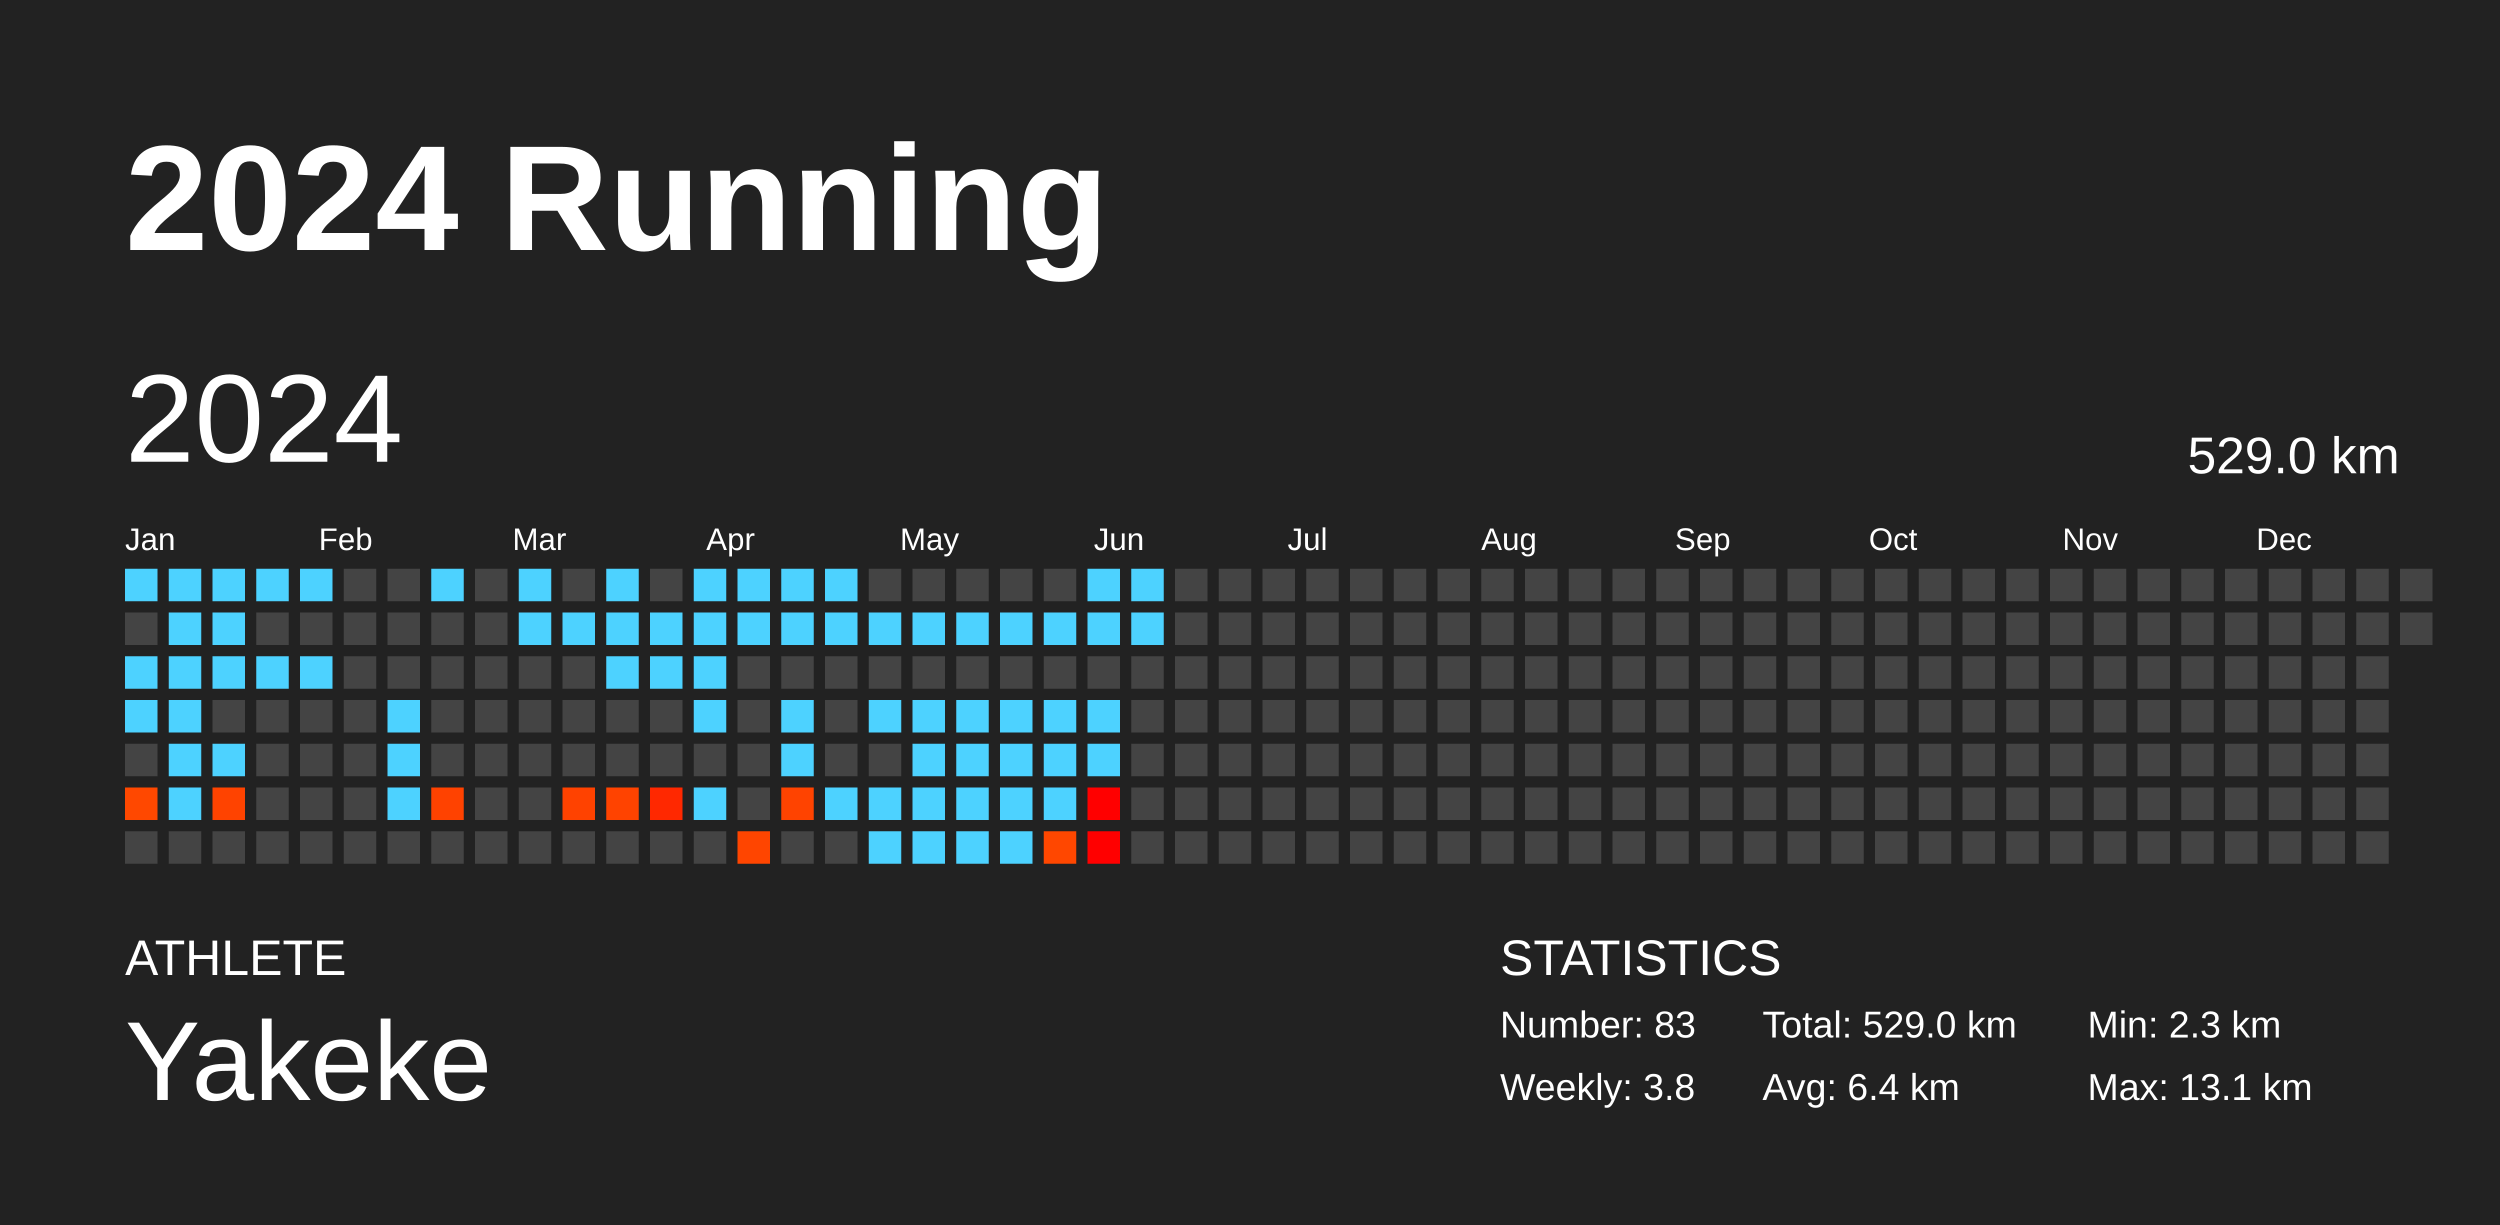
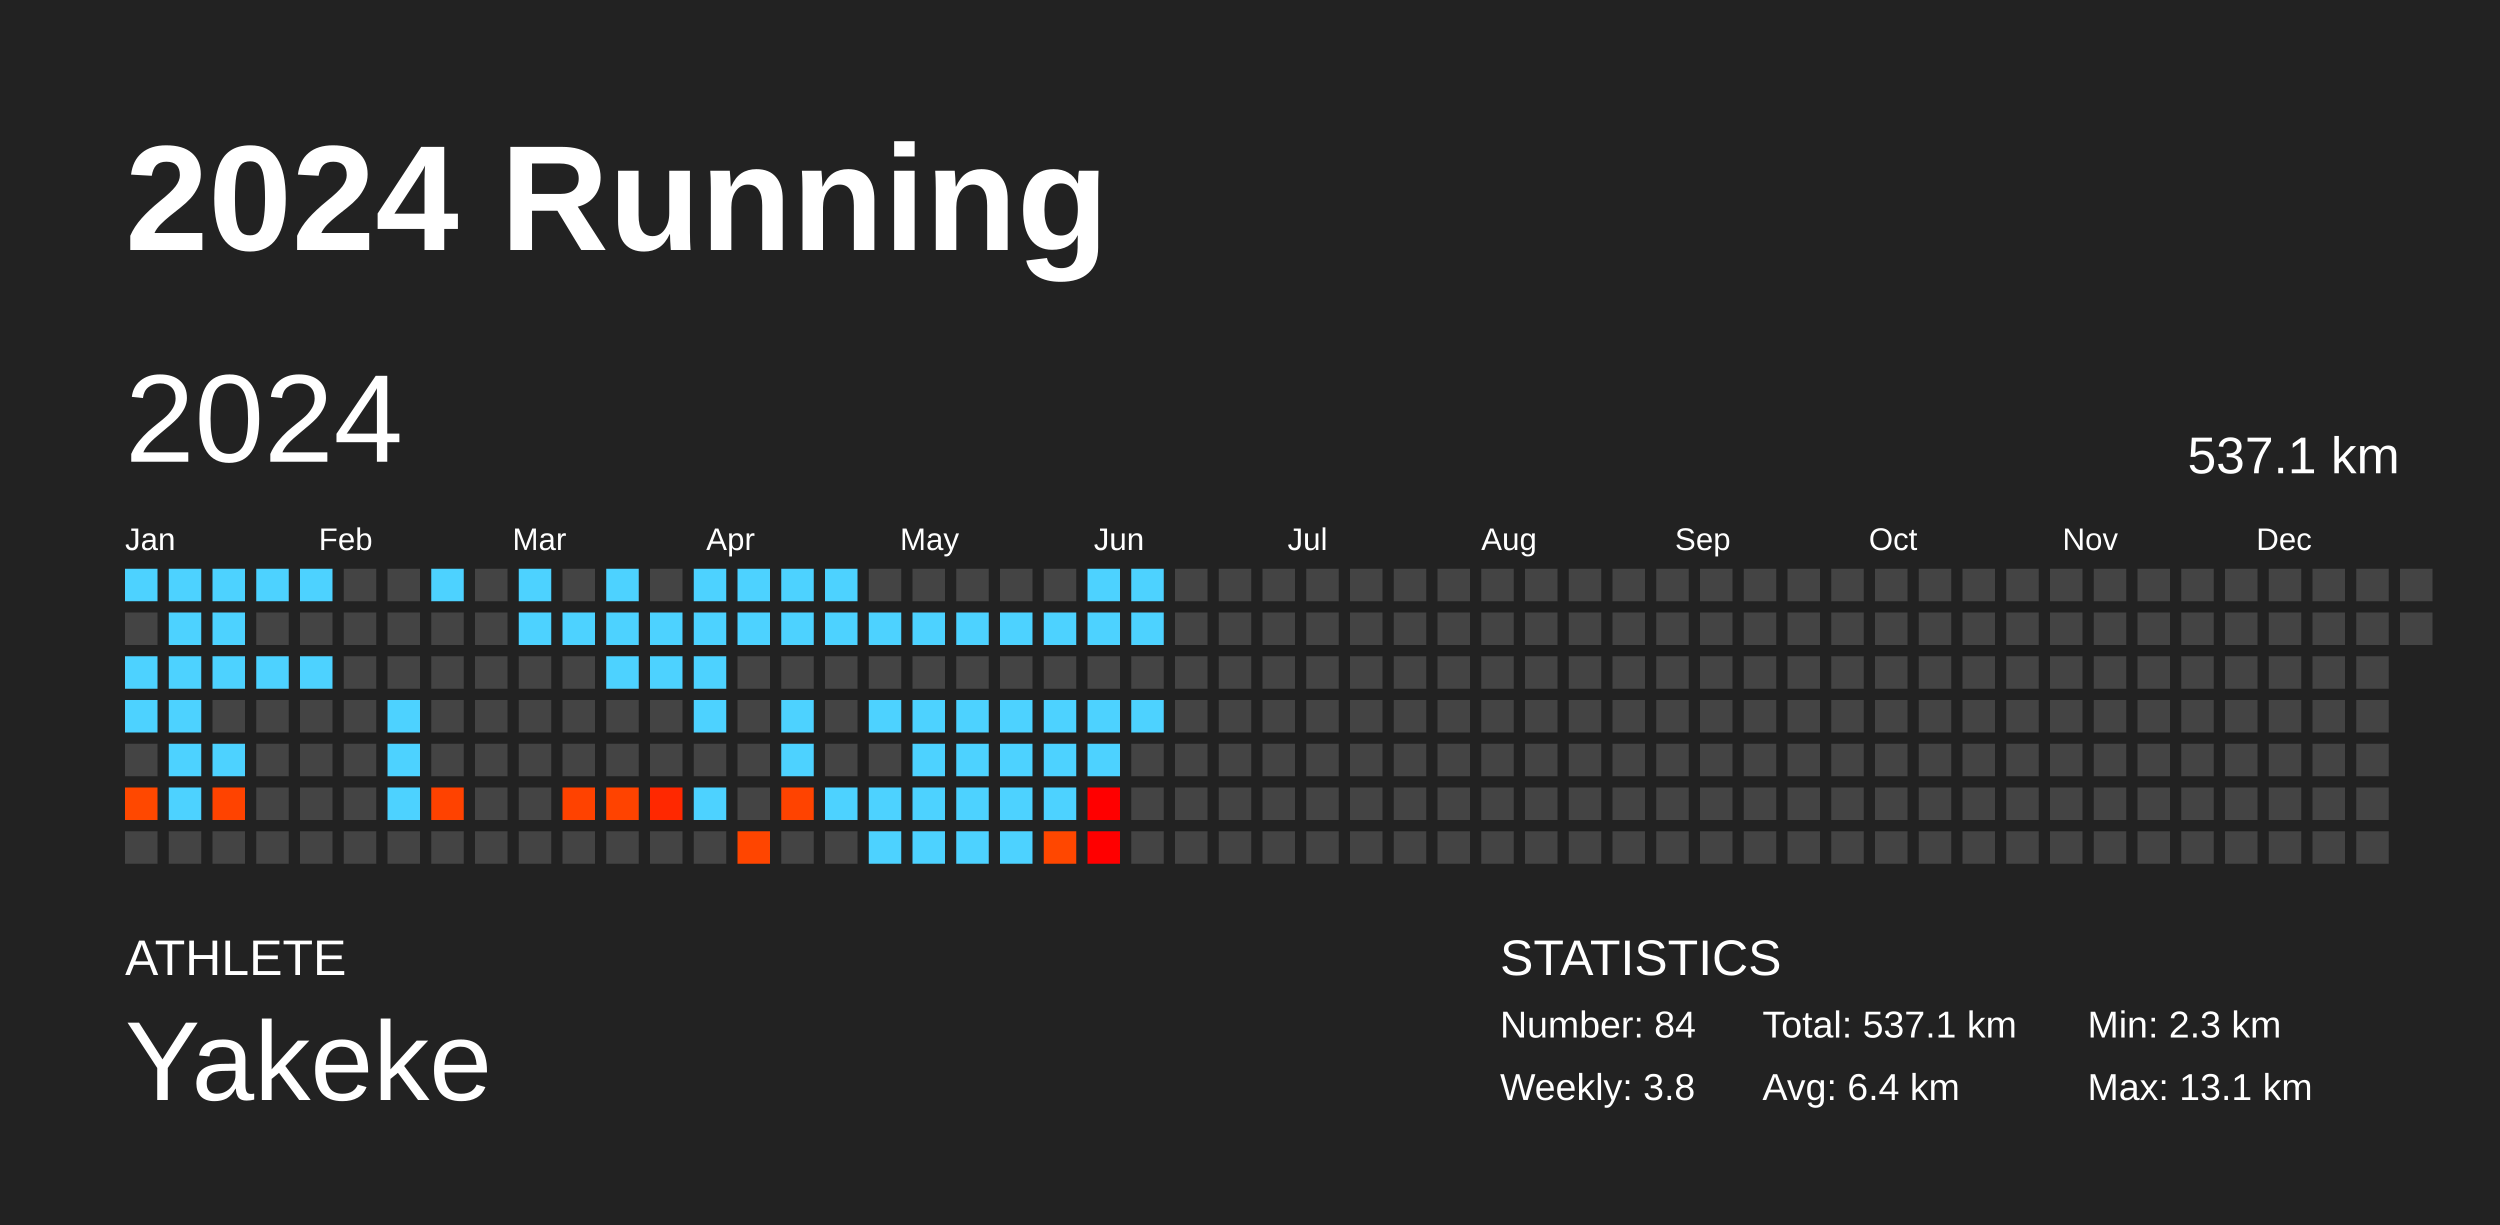
<svg xmlns="http://www.w3.org/2000/svg" baseProfile="full" height="98mm" version="1.1" viewBox="0,0,200,98" width="200mm">
  <defs />
  <rect fill="#222222" height="98" width="200" x="0" y="0" />
  <text fill="#FFFFFF" style="font-size:12px; font-family:Arial; font-weight:bold;" x="10" y="20">2024 Running</text>
  <text fill="#FFFFFF" style="font-size:4px; font-family:Arial" x="10" y="78">ATHLETE</text>
  <text fill="#FFFFFF" style="font-size:9px; font-family:Arial" x="10" y="88">Yakeke</text>
  <text fill="#FFFFFF" style="font-size:4px; font-family:Arial" x="120" y="78">STATISTICS</text>
-   <text fill="#FFFFFF" style="font-size:3px; font-family:Arial" x="120" y="83">Number: 83</text>
+   <text fill="#FFFFFF" style="font-size:3px; font-family:Arial" x="120" y="83">Number: 84</text>
  <text fill="#FFFFFF" style="font-size:3px; font-family:Arial" x="120" y="88">Weekly: 3.8</text>
-   <text fill="#FFFFFF" style="font-size:3px; font-family:Arial" x="141" y="83">Total: 529.0 km</text>
+   <text fill="#FFFFFF" style="font-size:3px; font-family:Arial" x="141" y="83">Total: 537.1 km</text>
  <text fill="#FFFFFF" style="font-size:3px; font-family:Arial" x="141" y="88">Avg: 6.4 km</text>
  <text fill="#FFFFFF" style="font-size:3px; font-family:Arial" x="167" y="83">Min: 2.3 km</text>
  <text fill="#FFFFFF" style="font-size:3px; font-family:Arial" x="167" y="88">Max: 13.1 km</text>
  <text dominant-baseline="hanging" fill="#FFFFFF" style="font-size:10.0px; font-family:Arial;" x="10" y="30">2024</text>
-   <text dominant-baseline="hanging" fill="#FFFFFF" style="font-size:4.125px; font-family:Arial;" x="175" y="35">529.0 km</text>
+   <text dominant-baseline="hanging" fill="#FFFFFF" style="font-size:4.125px; font-family:Arial;" x="175" y="35">537.1 km</text>
  <text fill="#FFFFFF" style="font-size:2.5px; font-family:Arial" x="10.0" y="44">Jan</text>
  <text fill="#FFFFFF" style="font-size:2.5px; font-family:Arial" x="25.5" y="44">Feb</text>
  <text fill="#FFFFFF" style="font-size:2.5px; font-family:Arial" x="41.0" y="44">Mar</text>
  <text fill="#FFFFFF" style="font-size:2.5px; font-family:Arial" x="56.5" y="44">Apr</text>
  <text fill="#FFFFFF" style="font-size:2.5px; font-family:Arial" x="72.0" y="44">May</text>
  <text fill="#FFFFFF" style="font-size:2.5px; font-family:Arial" x="87.5" y="44">Jun</text>
  <text fill="#FFFFFF" style="font-size:2.5px; font-family:Arial" x="103.0" y="44">Jul</text>
  <text fill="#FFFFFF" style="font-size:2.5px; font-family:Arial" x="118.5" y="44">Aug</text>
  <text fill="#FFFFFF" style="font-size:2.5px; font-family:Arial" x="134.0" y="44">Sep</text>
  <text fill="#FFFFFF" style="font-size:2.5px; font-family:Arial" x="149.5" y="44">Oct</text>
  <text fill="#FFFFFF" style="font-size:2.5px; font-family:Arial" x="165.0" y="44">Nov</text>
  <text fill="#FFFFFF" style="font-size:2.5px; font-family:Arial" x="180.5" y="44">Dec</text>
  <rect fill="#4dd2ff" height="2.6" width="2.6" x="10.0" y="45.5" />
  <rect fill="#444444" height="2.6" width="2.6" x="10.0" y="49.0" />
  <rect fill="#4dd2ff" height="2.6" width="2.6" x="10.0" y="52.5" />
  <rect fill="#4dd2ff" height="2.6" width="2.6" x="10.0" y="56.0" />
  <rect fill="#444444" height="2.6" width="2.6" x="10.0" y="59.5" />
  <rect fill="#ff4800" height="2.6" width="2.6" x="10.0" y="63.0" />
  <rect fill="#444444" height="2.6" width="2.6" x="10.0" y="66.5" />
  <rect fill="#4dd2ff" height="2.6" width="2.6" x="13.5" y="45.5" />
  <rect fill="#4dd2ff" height="2.6" width="2.6" x="13.5" y="49.0" />
  <rect fill="#4dd2ff" height="2.6" width="2.6" x="13.5" y="52.5" />
  <rect fill="#4dd2ff" height="2.6" width="2.6" x="13.5" y="56.0" />
  <rect fill="#4dd2ff" height="2.6" width="2.6" x="13.5" y="59.5" />
  <rect fill="#4dd2ff" height="2.6" width="2.6" x="13.5" y="63.0" />
  <rect fill="#444444" height="2.6" width="2.6" x="13.5" y="66.5" />
  <rect fill="#4dd2ff" height="2.6" width="2.6" x="17.0" y="45.5" />
  <rect fill="#4dd2ff" height="2.6" width="2.6" x="17.0" y="49.0" />
  <rect fill="#4dd2ff" height="2.6" width="2.6" x="17.0" y="52.5" />
  <rect fill="#444444" height="2.6" width="2.6" x="17.0" y="56.0" />
  <rect fill="#4dd2ff" height="2.6" width="2.6" x="17.0" y="59.5" />
  <rect fill="#ff4300" height="2.6" width="2.6" x="17.0" y="63.0" />
  <rect fill="#444444" height="2.6" width="2.6" x="17.0" y="66.5" />
  <rect fill="#4dd2ff" height="2.6" width="2.6" x="20.5" y="45.5" />
  <rect fill="#444444" height="2.6" width="2.6" x="20.5" y="49.0" />
  <rect fill="#4dd2ff" height="2.6" width="2.6" x="20.5" y="52.5" />
  <rect fill="#444444" height="2.6" width="2.6" x="20.5" y="56.0" />
  <rect fill="#444444" height="2.6" width="2.6" x="20.5" y="59.5" />
  <rect fill="#444444" height="2.6" width="2.6" x="20.5" y="63.0" />
  <rect fill="#444444" height="2.6" width="2.6" x="20.5" y="66.5" />
  <rect fill="#4dd2ff" height="2.6" width="2.6" x="24.0" y="45.5" />
  <rect fill="#444444" height="2.6" width="2.6" x="24.0" y="49.0" />
  <rect fill="#4dd2ff" height="2.6" width="2.6" x="24.0" y="52.5" />
  <rect fill="#444444" height="2.6" width="2.6" x="24.0" y="56.0" />
  <rect fill="#444444" height="2.6" width="2.6" x="24.0" y="59.5" />
  <rect fill="#444444" height="2.6" width="2.6" x="24.0" y="63.0" />
  <rect fill="#444444" height="2.6" width="2.6" x="24.0" y="66.5" />
  <rect fill="#444444" height="2.6" width="2.6" x="27.5" y="45.5" />
  <rect fill="#444444" height="2.6" width="2.6" x="27.5" y="49.0" />
  <rect fill="#444444" height="2.6" width="2.6" x="27.5" y="52.5" />
  <rect fill="#444444" height="2.6" width="2.6" x="27.5" y="56.0" />
  <rect fill="#444444" height="2.6" width="2.6" x="27.5" y="59.5" />
  <rect fill="#444444" height="2.6" width="2.6" x="27.5" y="63.0" />
  <rect fill="#444444" height="2.6" width="2.6" x="27.5" y="66.5" />
  <rect fill="#444444" height="2.6" width="2.6" x="31.0" y="45.5" />
  <rect fill="#444444" height="2.6" width="2.6" x="31.0" y="49.0" />
  <rect fill="#444444" height="2.6" width="2.6" x="31.0" y="52.5" />
  <rect fill="#4dd2ff" height="2.6" width="2.6" x="31.0" y="56.0" />
  <rect fill="#4dd2ff" height="2.6" width="2.6" x="31.0" y="59.5" />
  <rect fill="#4dd2ff" height="2.6" width="2.6" x="31.0" y="63.0" />
  <rect fill="#444444" height="2.6" width="2.6" x="31.0" y="66.5" />
  <rect fill="#4dd2ff" height="2.6" width="2.6" x="34.5" y="45.5" />
  <rect fill="#444444" height="2.6" width="2.6" x="34.5" y="49.0" />
  <rect fill="#444444" height="2.6" width="2.6" x="34.5" y="52.5" />
  <rect fill="#444444" height="2.6" width="2.6" x="34.5" y="56.0" />
  <rect fill="#444444" height="2.6" width="2.6" x="34.5" y="59.5" />
  <rect fill="#ff4200" height="2.6" width="2.6" x="34.5" y="63.0" />
  <rect fill="#444444" height="2.6" width="2.6" x="34.5" y="66.5" />
  <rect fill="#444444" height="2.6" width="2.6" x="38.0" y="45.5" />
  <rect fill="#444444" height="2.6" width="2.6" x="38.0" y="49.0" />
  <rect fill="#444444" height="2.6" width="2.6" x="38.0" y="52.5" />
  <rect fill="#444444" height="2.6" width="2.6" x="38.0" y="56.0" />
  <rect fill="#444444" height="2.6" width="2.6" x="38.0" y="59.5" />
  <rect fill="#444444" height="2.6" width="2.6" x="38.0" y="63.0" />
  <rect fill="#444444" height="2.6" width="2.6" x="38.0" y="66.5" />
  <rect fill="#4dd2ff" height="2.6" width="2.6" x="41.5" y="45.5" />
  <rect fill="#4dd2ff" height="2.6" width="2.6" x="41.5" y="49.0" />
  <rect fill="#444444" height="2.6" width="2.6" x="41.5" y="52.5" />
  <rect fill="#444444" height="2.6" width="2.6" x="41.5" y="56.0" />
  <rect fill="#444444" height="2.6" width="2.6" x="41.5" y="59.5" />
  <rect fill="#444444" height="2.6" width="2.6" x="41.5" y="63.0" />
  <rect fill="#444444" height="2.6" width="2.6" x="41.5" y="66.5" />
  <rect fill="#444444" height="2.6" width="2.6" x="45.0" y="45.5" />
  <rect fill="#4dd2ff" height="2.6" width="2.6" x="45.0" y="49.0" />
  <rect fill="#444444" height="2.6" width="2.6" x="45.0" y="52.5" />
  <rect fill="#444444" height="2.6" width="2.6" x="45.0" y="56.0" />
  <rect fill="#444444" height="2.6" width="2.6" x="45.0" y="59.5" />
  <rect fill="#ff4200" height="2.6" width="2.6" x="45.0" y="63.0" />
  <rect fill="#444444" height="2.6" width="2.6" x="45.0" y="66.5" />
  <rect fill="#4dd2ff" height="2.6" width="2.6" x="48.5" y="45.5" />
  <rect fill="#4dd2ff" height="2.6" width="2.6" x="48.5" y="49.0" />
  <rect fill="#4dd2ff" height="2.6" width="2.6" x="48.5" y="52.5" />
  <rect fill="#444444" height="2.6" width="2.6" x="48.5" y="56.0" />
  <rect fill="#444444" height="2.6" width="2.6" x="48.5" y="59.5" />
  <rect fill="#ff4300" height="2.6" width="2.6" x="48.5" y="63.0" />
  <rect fill="#444444" height="2.6" width="2.6" x="48.5" y="66.5" />
  <rect fill="#444444" height="2.6" width="2.6" x="52.0" y="45.5" />
  <rect fill="#4dd2ff" height="2.6" width="2.6" x="52.0" y="49.0" />
  <rect fill="#4dd2ff" height="2.6" width="2.6" x="52.0" y="52.5" />
  <rect fill="#444444" height="2.6" width="2.6" x="52.0" y="56.0" />
  <rect fill="#444444" height="2.6" width="2.6" x="52.0" y="59.5" />
  <rect fill="#ff2800" height="2.6" width="2.6" x="52.0" y="63.0" />
  <rect fill="#444444" height="2.6" width="2.6" x="52.0" y="66.5" />
  <rect fill="#4dd2ff" height="2.6" width="2.6" x="55.5" y="45.5" />
  <rect fill="#4dd2ff" height="2.6" width="2.6" x="55.5" y="49.0" />
  <rect fill="#4dd2ff" height="2.6" width="2.6" x="55.5" y="52.5" />
  <rect fill="#4dd2ff" height="2.6" width="2.6" x="55.5" y="56.0" />
  <rect fill="#444444" height="2.6" width="2.6" x="55.5" y="59.5" />
  <rect fill="#4dd2ff" height="2.6" width="2.6" x="55.5" y="63.0" />
  <rect fill="#444444" height="2.6" width="2.6" x="55.5" y="66.5" />
  <rect fill="#4dd2ff" height="2.6" width="2.6" x="59.0" y="45.5" />
  <rect fill="#4dd2ff" height="2.6" width="2.6" x="59.0" y="49.0" />
  <rect fill="#444444" height="2.6" width="2.6" x="59.0" y="52.5" />
  <rect fill="#444444" height="2.6" width="2.6" x="59.0" y="56.0" />
  <rect fill="#444444" height="2.6" width="2.6" x="59.0" y="59.5" />
  <rect fill="#444444" height="2.6" width="2.6" x="59.0" y="63.0" />
  <rect fill="#ff4500" height="2.6" width="2.6" x="59.0" y="66.5" />
  <rect fill="#4dd2ff" height="2.6" width="2.6" x="62.5" y="45.5" />
  <rect fill="#4dd2ff" height="2.6" width="2.6" x="62.5" y="49.0" />
  <rect fill="#444444" height="2.6" width="2.6" x="62.5" y="52.5" />
  <rect fill="#4dd2ff" height="2.6" width="2.6" x="62.5" y="56.0" />
  <rect fill="#4dd2ff" height="2.6" width="2.6" x="62.5" y="59.5" />
  <rect fill="#ff4300" height="2.6" width="2.6" x="62.5" y="63.0" />
  <rect fill="#444444" height="2.6" width="2.6" x="62.5" y="66.5" />
  <rect fill="#4dd2ff" height="2.6" width="2.6" x="66.0" y="45.5" />
  <rect fill="#4dd2ff" height="2.6" width="2.6" x="66.0" y="49.0" />
  <rect fill="#444444" height="2.6" width="2.6" x="66.0" y="52.5" />
  <rect fill="#444444" height="2.6" width="2.6" x="66.0" y="56.0" />
  <rect fill="#444444" height="2.6" width="2.6" x="66.0" y="59.5" />
  <rect fill="#4dd2ff" height="2.6" width="2.6" x="66.0" y="63.0" />
  <rect fill="#444444" height="2.6" width="2.6" x="66.0" y="66.5" />
  <rect fill="#444444" height="2.6" width="2.6" x="69.5" y="45.5" />
  <rect fill="#4dd2ff" height="2.6" width="2.6" x="69.5" y="49.0" />
  <rect fill="#444444" height="2.6" width="2.6" x="69.5" y="52.5" />
  <rect fill="#4dd2ff" height="2.6" width="2.6" x="69.5" y="56.0" />
  <rect fill="#444444" height="2.6" width="2.6" x="69.5" y="59.5" />
  <rect fill="#4dd2ff" height="2.6" width="2.6" x="69.5" y="63.0" />
  <rect fill="#4dd2ff" height="2.6" width="2.6" x="69.5" y="66.5" />
  <rect fill="#444444" height="2.6" width="2.6" x="73.0" y="45.5" />
  <rect fill="#4dd2ff" height="2.6" width="2.6" x="73.0" y="49.0" />
  <rect fill="#444444" height="2.6" width="2.6" x="73.0" y="52.5" />
  <rect fill="#4dd2ff" height="2.6" width="2.6" x="73.0" y="56.0" />
  <rect fill="#4dd2ff" height="2.6" width="2.6" x="73.0" y="59.5" />
  <rect fill="#4dd2ff" height="2.6" width="2.6" x="73.0" y="63.0" />
  <rect fill="#4dd2ff" height="2.6" width="2.6" x="73.0" y="66.5" />
  <rect fill="#444444" height="2.6" width="2.6" x="76.5" y="45.5" />
  <rect fill="#4dd2ff" height="2.6" width="2.6" x="76.5" y="49.0" />
  <rect fill="#444444" height="2.6" width="2.6" x="76.5" y="52.5" />
  <rect fill="#4dd2ff" height="2.6" width="2.6" x="76.5" y="56.0" />
  <rect fill="#4dd2ff" height="2.6" width="2.6" x="76.5" y="59.5" />
  <rect fill="#4dd2ff" height="2.6" width="2.6" x="76.5" y="63.0" />
  <rect fill="#4dd2ff" height="2.6" width="2.6" x="76.5" y="66.5" />
  <rect fill="#444444" height="2.6" width="2.6" x="80.0" y="45.5" />
  <rect fill="#4dd2ff" height="2.6" width="2.6" x="80.0" y="49.0" />
  <rect fill="#444444" height="2.6" width="2.6" x="80.0" y="52.5" />
  <rect fill="#4dd2ff" height="2.6" width="2.6" x="80.0" y="56.0" />
  <rect fill="#4dd2ff" height="2.6" width="2.6" x="80.0" y="59.5" />
  <rect fill="#4dd2ff" height="2.6" width="2.6" x="80.0" y="63.0" />
  <rect fill="#4dd2ff" height="2.6" width="2.6" x="80.0" y="66.5" />
  <rect fill="#444444" height="2.6" width="2.6" x="83.5" y="45.5" />
  <rect fill="#4dd2ff" height="2.6" width="2.6" x="83.5" y="49.0" />
  <rect fill="#444444" height="2.6" width="2.6" x="83.5" y="52.5" />
  <rect fill="#4dd2ff" height="2.6" width="2.6" x="83.5" y="56.0" />
  <rect fill="#4dd2ff" height="2.6" width="2.6" x="83.5" y="59.5" />
  <rect fill="#4dd2ff" height="2.6" width="2.6" x="83.5" y="63.0" />
  <rect fill="#ff4700" height="2.6" width="2.6" x="83.5" y="66.5" />
  <rect fill="#4dd2ff" height="2.6" width="2.6" x="87.0" y="45.5" />
  <rect fill="#4dd2ff" height="2.6" width="2.6" x="87.0" y="49.0" />
  <rect fill="#444444" height="2.6" width="2.6" x="87.0" y="52.5" />
  <rect fill="#4dd2ff" height="2.6" width="2.6" x="87.0" y="56.0" />
  <rect fill="#4dd2ff" height="2.6" width="2.6" x="87.0" y="59.5" />
  <rect fill="#ff0000" height="2.6" width="2.6" x="87.0" y="63.0" />
  <rect fill="#ff0000" height="2.6" width="2.6" x="87.0" y="66.5" />
  <rect fill="#4dd2ff" height="2.6" width="2.6" x="90.5" y="45.5" />
  <rect fill="#4dd2ff" height="2.6" width="2.6" x="90.5" y="49.0" />
  <rect fill="#444444" height="2.6" width="2.6" x="90.5" y="52.5" />
-   <rect fill="#444444" height="2.6" width="2.6" x="90.5" y="56.0" />
+   <rect fill="#4dd2ff" height="2.6" width="2.6" x="90.5" y="56.0" />
  <rect fill="#444444" height="2.6" width="2.6" x="90.5" y="59.5" />
  <rect fill="#444444" height="2.6" width="2.6" x="90.5" y="63.0" />
  <rect fill="#444444" height="2.6" width="2.6" x="90.5" y="66.5" />
  <rect fill="#444444" height="2.6" width="2.6" x="94.0" y="45.5" />
  <rect fill="#444444" height="2.6" width="2.6" x="94.0" y="49.0" />
  <rect fill="#444444" height="2.6" width="2.6" x="94.0" y="52.5" />
  <rect fill="#444444" height="2.6" width="2.6" x="94.0" y="56.0" />
  <rect fill="#444444" height="2.6" width="2.6" x="94.0" y="59.5" />
  <rect fill="#444444" height="2.6" width="2.6" x="94.0" y="63.0" />
  <rect fill="#444444" height="2.6" width="2.6" x="94.0" y="66.5" />
  <rect fill="#444444" height="2.6" width="2.6" x="97.5" y="45.5" />
  <rect fill="#444444" height="2.6" width="2.6" x="97.5" y="49.0" />
  <rect fill="#444444" height="2.6" width="2.6" x="97.5" y="52.5" />
  <rect fill="#444444" height="2.6" width="2.6" x="97.5" y="56.0" />
  <rect fill="#444444" height="2.6" width="2.6" x="97.5" y="59.5" />
  <rect fill="#444444" height="2.6" width="2.6" x="97.5" y="63.0" />
  <rect fill="#444444" height="2.6" width="2.6" x="97.5" y="66.5" />
  <rect fill="#444444" height="2.6" width="2.6" x="101.0" y="45.5" />
  <rect fill="#444444" height="2.6" width="2.6" x="101.0" y="49.0" />
  <rect fill="#444444" height="2.6" width="2.6" x="101.0" y="52.5" />
  <rect fill="#444444" height="2.6" width="2.6" x="101.0" y="56.0" />
  <rect fill="#444444" height="2.6" width="2.6" x="101.0" y="59.5" />
  <rect fill="#444444" height="2.6" width="2.6" x="101.0" y="63.0" />
  <rect fill="#444444" height="2.6" width="2.6" x="101.0" y="66.5" />
  <rect fill="#444444" height="2.6" width="2.6" x="104.5" y="45.5" />
  <rect fill="#444444" height="2.6" width="2.6" x="104.5" y="49.0" />
  <rect fill="#444444" height="2.6" width="2.6" x="104.5" y="52.5" />
  <rect fill="#444444" height="2.6" width="2.6" x="104.5" y="56.0" />
  <rect fill="#444444" height="2.6" width="2.6" x="104.5" y="59.5" />
  <rect fill="#444444" height="2.6" width="2.6" x="104.5" y="63.0" />
  <rect fill="#444444" height="2.6" width="2.6" x="104.5" y="66.5" />
  <rect fill="#444444" height="2.6" width="2.6" x="108.0" y="45.5" />
  <rect fill="#444444" height="2.6" width="2.6" x="108.0" y="49.0" />
  <rect fill="#444444" height="2.6" width="2.6" x="108.0" y="52.5" />
  <rect fill="#444444" height="2.6" width="2.6" x="108.0" y="56.0" />
  <rect fill="#444444" height="2.6" width="2.6" x="108.0" y="59.5" />
  <rect fill="#444444" height="2.6" width="2.6" x="108.0" y="63.0" />
  <rect fill="#444444" height="2.6" width="2.6" x="108.0" y="66.5" />
  <rect fill="#444444" height="2.6" width="2.6" x="111.5" y="45.5" />
  <rect fill="#444444" height="2.6" width="2.6" x="111.5" y="49.0" />
  <rect fill="#444444" height="2.6" width="2.6" x="111.5" y="52.5" />
  <rect fill="#444444" height="2.6" width="2.6" x="111.5" y="56.0" />
  <rect fill="#444444" height="2.6" width="2.6" x="111.5" y="59.5" />
  <rect fill="#444444" height="2.6" width="2.6" x="111.5" y="63.0" />
  <rect fill="#444444" height="2.6" width="2.6" x="111.5" y="66.5" />
  <rect fill="#444444" height="2.6" width="2.6" x="115.0" y="45.5" />
  <rect fill="#444444" height="2.6" width="2.6" x="115.0" y="49.0" />
  <rect fill="#444444" height="2.6" width="2.6" x="115.0" y="52.5" />
  <rect fill="#444444" height="2.6" width="2.6" x="115.0" y="56.0" />
  <rect fill="#444444" height="2.6" width="2.6" x="115.0" y="59.5" />
  <rect fill="#444444" height="2.6" width="2.6" x="115.0" y="63.0" />
  <rect fill="#444444" height="2.6" width="2.6" x="115.0" y="66.5" />
  <rect fill="#444444" height="2.6" width="2.6" x="118.5" y="45.5" />
  <rect fill="#444444" height="2.6" width="2.6" x="118.5" y="49.0" />
  <rect fill="#444444" height="2.6" width="2.6" x="118.5" y="52.5" />
  <rect fill="#444444" height="2.6" width="2.6" x="118.5" y="56.0" />
  <rect fill="#444444" height="2.6" width="2.6" x="118.5" y="59.5" />
  <rect fill="#444444" height="2.6" width="2.6" x="118.5" y="63.0" />
  <rect fill="#444444" height="2.6" width="2.6" x="118.5" y="66.5" />
  <rect fill="#444444" height="2.6" width="2.6" x="122.0" y="45.5" />
  <rect fill="#444444" height="2.6" width="2.6" x="122.0" y="49.0" />
  <rect fill="#444444" height="2.6" width="2.6" x="122.0" y="52.5" />
  <rect fill="#444444" height="2.6" width="2.6" x="122.0" y="56.0" />
  <rect fill="#444444" height="2.6" width="2.6" x="122.0" y="59.5" />
  <rect fill="#444444" height="2.6" width="2.6" x="122.0" y="63.0" />
  <rect fill="#444444" height="2.6" width="2.6" x="122.0" y="66.5" />
  <rect fill="#444444" height="2.6" width="2.6" x="125.5" y="45.5" />
  <rect fill="#444444" height="2.6" width="2.6" x="125.5" y="49.0" />
  <rect fill="#444444" height="2.6" width="2.6" x="125.5" y="52.5" />
  <rect fill="#444444" height="2.6" width="2.6" x="125.5" y="56.0" />
  <rect fill="#444444" height="2.6" width="2.6" x="125.5" y="59.5" />
  <rect fill="#444444" height="2.6" width="2.6" x="125.5" y="63.0" />
  <rect fill="#444444" height="2.6" width="2.6" x="125.5" y="66.5" />
  <rect fill="#444444" height="2.6" width="2.6" x="129.0" y="45.5" />
  <rect fill="#444444" height="2.6" width="2.6" x="129.0" y="49.0" />
  <rect fill="#444444" height="2.6" width="2.6" x="129.0" y="52.5" />
  <rect fill="#444444" height="2.6" width="2.6" x="129.0" y="56.0" />
  <rect fill="#444444" height="2.6" width="2.6" x="129.0" y="59.5" />
  <rect fill="#444444" height="2.6" width="2.6" x="129.0" y="63.0" />
  <rect fill="#444444" height="2.6" width="2.6" x="129.0" y="66.5" />
  <rect fill="#444444" height="2.6" width="2.6" x="132.5" y="45.5" />
  <rect fill="#444444" height="2.6" width="2.6" x="132.5" y="49.0" />
  <rect fill="#444444" height="2.6" width="2.6" x="132.5" y="52.5" />
  <rect fill="#444444" height="2.6" width="2.6" x="132.5" y="56.0" />
  <rect fill="#444444" height="2.6" width="2.6" x="132.5" y="59.5" />
  <rect fill="#444444" height="2.6" width="2.6" x="132.5" y="63.0" />
  <rect fill="#444444" height="2.6" width="2.6" x="132.5" y="66.5" />
  <rect fill="#444444" height="2.6" width="2.6" x="136.0" y="45.5" />
  <rect fill="#444444" height="2.6" width="2.6" x="136.0" y="49.0" />
  <rect fill="#444444" height="2.6" width="2.6" x="136.0" y="52.5" />
  <rect fill="#444444" height="2.6" width="2.6" x="136.0" y="56.0" />
  <rect fill="#444444" height="2.6" width="2.6" x="136.0" y="59.5" />
  <rect fill="#444444" height="2.6" width="2.6" x="136.0" y="63.0" />
  <rect fill="#444444" height="2.6" width="2.6" x="136.0" y="66.5" />
  <rect fill="#444444" height="2.6" width="2.6" x="139.5" y="45.5" />
  <rect fill="#444444" height="2.6" width="2.6" x="139.5" y="49.0" />
  <rect fill="#444444" height="2.6" width="2.6" x="139.5" y="52.5" />
  <rect fill="#444444" height="2.6" width="2.6" x="139.5" y="56.0" />
  <rect fill="#444444" height="2.6" width="2.6" x="139.5" y="59.5" />
  <rect fill="#444444" height="2.6" width="2.6" x="139.5" y="63.0" />
  <rect fill="#444444" height="2.6" width="2.6" x="139.5" y="66.5" />
  <rect fill="#444444" height="2.6" width="2.6" x="143.0" y="45.5" />
  <rect fill="#444444" height="2.6" width="2.6" x="143.0" y="49.0" />
  <rect fill="#444444" height="2.6" width="2.6" x="143.0" y="52.5" />
  <rect fill="#444444" height="2.6" width="2.6" x="143.0" y="56.0" />
  <rect fill="#444444" height="2.6" width="2.6" x="143.0" y="59.5" />
  <rect fill="#444444" height="2.6" width="2.6" x="143.0" y="63.0" />
  <rect fill="#444444" height="2.6" width="2.6" x="143.0" y="66.5" />
  <rect fill="#444444" height="2.6" width="2.6" x="146.5" y="45.5" />
  <rect fill="#444444" height="2.6" width="2.6" x="146.5" y="49.0" />
  <rect fill="#444444" height="2.6" width="2.6" x="146.5" y="52.5" />
  <rect fill="#444444" height="2.6" width="2.6" x="146.5" y="56.0" />
  <rect fill="#444444" height="2.6" width="2.6" x="146.5" y="59.5" />
  <rect fill="#444444" height="2.6" width="2.6" x="146.5" y="63.0" />
  <rect fill="#444444" height="2.6" width="2.6" x="146.5" y="66.5" />
  <rect fill="#444444" height="2.6" width="2.6" x="150.0" y="45.5" />
  <rect fill="#444444" height="2.6" width="2.6" x="150.0" y="49.0" />
  <rect fill="#444444" height="2.6" width="2.6" x="150.0" y="52.5" />
  <rect fill="#444444" height="2.6" width="2.6" x="150.0" y="56.0" />
  <rect fill="#444444" height="2.6" width="2.6" x="150.0" y="59.5" />
  <rect fill="#444444" height="2.6" width="2.6" x="150.0" y="63.0" />
  <rect fill="#444444" height="2.6" width="2.6" x="150.0" y="66.5" />
  <rect fill="#444444" height="2.6" width="2.6" x="153.5" y="45.5" />
  <rect fill="#444444" height="2.6" width="2.6" x="153.5" y="49.0" />
  <rect fill="#444444" height="2.6" width="2.6" x="153.5" y="52.5" />
  <rect fill="#444444" height="2.6" width="2.6" x="153.5" y="56.0" />
  <rect fill="#444444" height="2.6" width="2.6" x="153.5" y="59.5" />
  <rect fill="#444444" height="2.6" width="2.6" x="153.5" y="63.0" />
  <rect fill="#444444" height="2.6" width="2.6" x="153.5" y="66.5" />
  <rect fill="#444444" height="2.6" width="2.6" x="157.0" y="45.5" />
  <rect fill="#444444" height="2.6" width="2.6" x="157.0" y="49.0" />
  <rect fill="#444444" height="2.6" width="2.6" x="157.0" y="52.5" />
  <rect fill="#444444" height="2.6" width="2.6" x="157.0" y="56.0" />
  <rect fill="#444444" height="2.6" width="2.6" x="157.0" y="59.5" />
  <rect fill="#444444" height="2.6" width="2.6" x="157.0" y="63.0" />
  <rect fill="#444444" height="2.6" width="2.6" x="157.0" y="66.5" />
  <rect fill="#444444" height="2.6" width="2.6" x="160.5" y="45.5" />
  <rect fill="#444444" height="2.6" width="2.6" x="160.5" y="49.0" />
  <rect fill="#444444" height="2.6" width="2.6" x="160.5" y="52.5" />
  <rect fill="#444444" height="2.6" width="2.6" x="160.5" y="56.0" />
  <rect fill="#444444" height="2.6" width="2.6" x="160.5" y="59.5" />
  <rect fill="#444444" height="2.6" width="2.6" x="160.5" y="63.0" />
  <rect fill="#444444" height="2.6" width="2.6" x="160.5" y="66.5" />
  <rect fill="#444444" height="2.6" width="2.6" x="164.0" y="45.5" />
  <rect fill="#444444" height="2.6" width="2.6" x="164.0" y="49.0" />
  <rect fill="#444444" height="2.6" width="2.6" x="164.0" y="52.5" />
  <rect fill="#444444" height="2.6" width="2.6" x="164.0" y="56.0" />
  <rect fill="#444444" height="2.6" width="2.6" x="164.0" y="59.5" />
  <rect fill="#444444" height="2.6" width="2.6" x="164.0" y="63.0" />
  <rect fill="#444444" height="2.6" width="2.6" x="164.0" y="66.5" />
  <rect fill="#444444" height="2.6" width="2.6" x="167.5" y="45.5" />
  <rect fill="#444444" height="2.6" width="2.6" x="167.5" y="49.0" />
  <rect fill="#444444" height="2.6" width="2.6" x="167.5" y="52.5" />
  <rect fill="#444444" height="2.6" width="2.6" x="167.5" y="56.0" />
  <rect fill="#444444" height="2.6" width="2.6" x="167.5" y="59.5" />
  <rect fill="#444444" height="2.6" width="2.6" x="167.5" y="63.0" />
  <rect fill="#444444" height="2.6" width="2.6" x="167.5" y="66.5" />
  <rect fill="#444444" height="2.6" width="2.6" x="171.0" y="45.5" />
  <rect fill="#444444" height="2.6" width="2.6" x="171.0" y="49.0" />
  <rect fill="#444444" height="2.6" width="2.6" x="171.0" y="52.5" />
  <rect fill="#444444" height="2.6" width="2.6" x="171.0" y="56.0" />
  <rect fill="#444444" height="2.6" width="2.6" x="171.0" y="59.5" />
  <rect fill="#444444" height="2.6" width="2.6" x="171.0" y="63.0" />
  <rect fill="#444444" height="2.6" width="2.6" x="171.0" y="66.5" />
  <rect fill="#444444" height="2.6" width="2.6" x="174.5" y="45.5" />
  <rect fill="#444444" height="2.6" width="2.6" x="174.5" y="49.0" />
  <rect fill="#444444" height="2.6" width="2.6" x="174.5" y="52.5" />
  <rect fill="#444444" height="2.6" width="2.6" x="174.5" y="56.0" />
  <rect fill="#444444" height="2.6" width="2.6" x="174.5" y="59.5" />
  <rect fill="#444444" height="2.6" width="2.6" x="174.5" y="63.0" />
  <rect fill="#444444" height="2.6" width="2.6" x="174.5" y="66.5" />
  <rect fill="#444444" height="2.6" width="2.6" x="178.0" y="45.5" />
  <rect fill="#444444" height="2.6" width="2.6" x="178.0" y="49.0" />
  <rect fill="#444444" height="2.6" width="2.6" x="178.0" y="52.5" />
  <rect fill="#444444" height="2.6" width="2.6" x="178.0" y="56.0" />
  <rect fill="#444444" height="2.6" width="2.6" x="178.0" y="59.5" />
  <rect fill="#444444" height="2.6" width="2.6" x="178.0" y="63.0" />
  <rect fill="#444444" height="2.6" width="2.6" x="178.0" y="66.5" />
  <rect fill="#444444" height="2.6" width="2.6" x="181.5" y="45.5" />
  <rect fill="#444444" height="2.6" width="2.6" x="181.5" y="49.0" />
  <rect fill="#444444" height="2.6" width="2.6" x="181.5" y="52.5" />
  <rect fill="#444444" height="2.6" width="2.6" x="181.5" y="56.0" />
  <rect fill="#444444" height="2.6" width="2.6" x="181.5" y="59.5" />
  <rect fill="#444444" height="2.6" width="2.6" x="181.5" y="63.0" />
  <rect fill="#444444" height="2.6" width="2.6" x="181.5" y="66.5" />
  <rect fill="#444444" height="2.6" width="2.6" x="185.0" y="45.5" />
  <rect fill="#444444" height="2.6" width="2.6" x="185.0" y="49.0" />
  <rect fill="#444444" height="2.6" width="2.6" x="185.0" y="52.5" />
  <rect fill="#444444" height="2.6" width="2.6" x="185.0" y="56.0" />
  <rect fill="#444444" height="2.6" width="2.6" x="185.0" y="59.5" />
  <rect fill="#444444" height="2.6" width="2.6" x="185.0" y="63.0" />
  <rect fill="#444444" height="2.6" width="2.6" x="185.0" y="66.5" />
  <rect fill="#444444" height="2.6" width="2.6" x="188.5" y="45.5" />
  <rect fill="#444444" height="2.6" width="2.6" x="188.5" y="49.0" />
  <rect fill="#444444" height="2.6" width="2.6" x="188.5" y="52.5" />
  <rect fill="#444444" height="2.6" width="2.6" x="188.5" y="56.0" />
  <rect fill="#444444" height="2.6" width="2.6" x="188.5" y="59.5" />
  <rect fill="#444444" height="2.6" width="2.6" x="188.5" y="63.0" />
  <rect fill="#444444" height="2.6" width="2.6" x="188.5" y="66.5" />
  <rect fill="#444444" height="2.6" width="2.6" x="192.0" y="45.5" />
  <rect fill="#444444" height="2.6" width="2.6" x="192.0" y="49.0" />
</svg>
